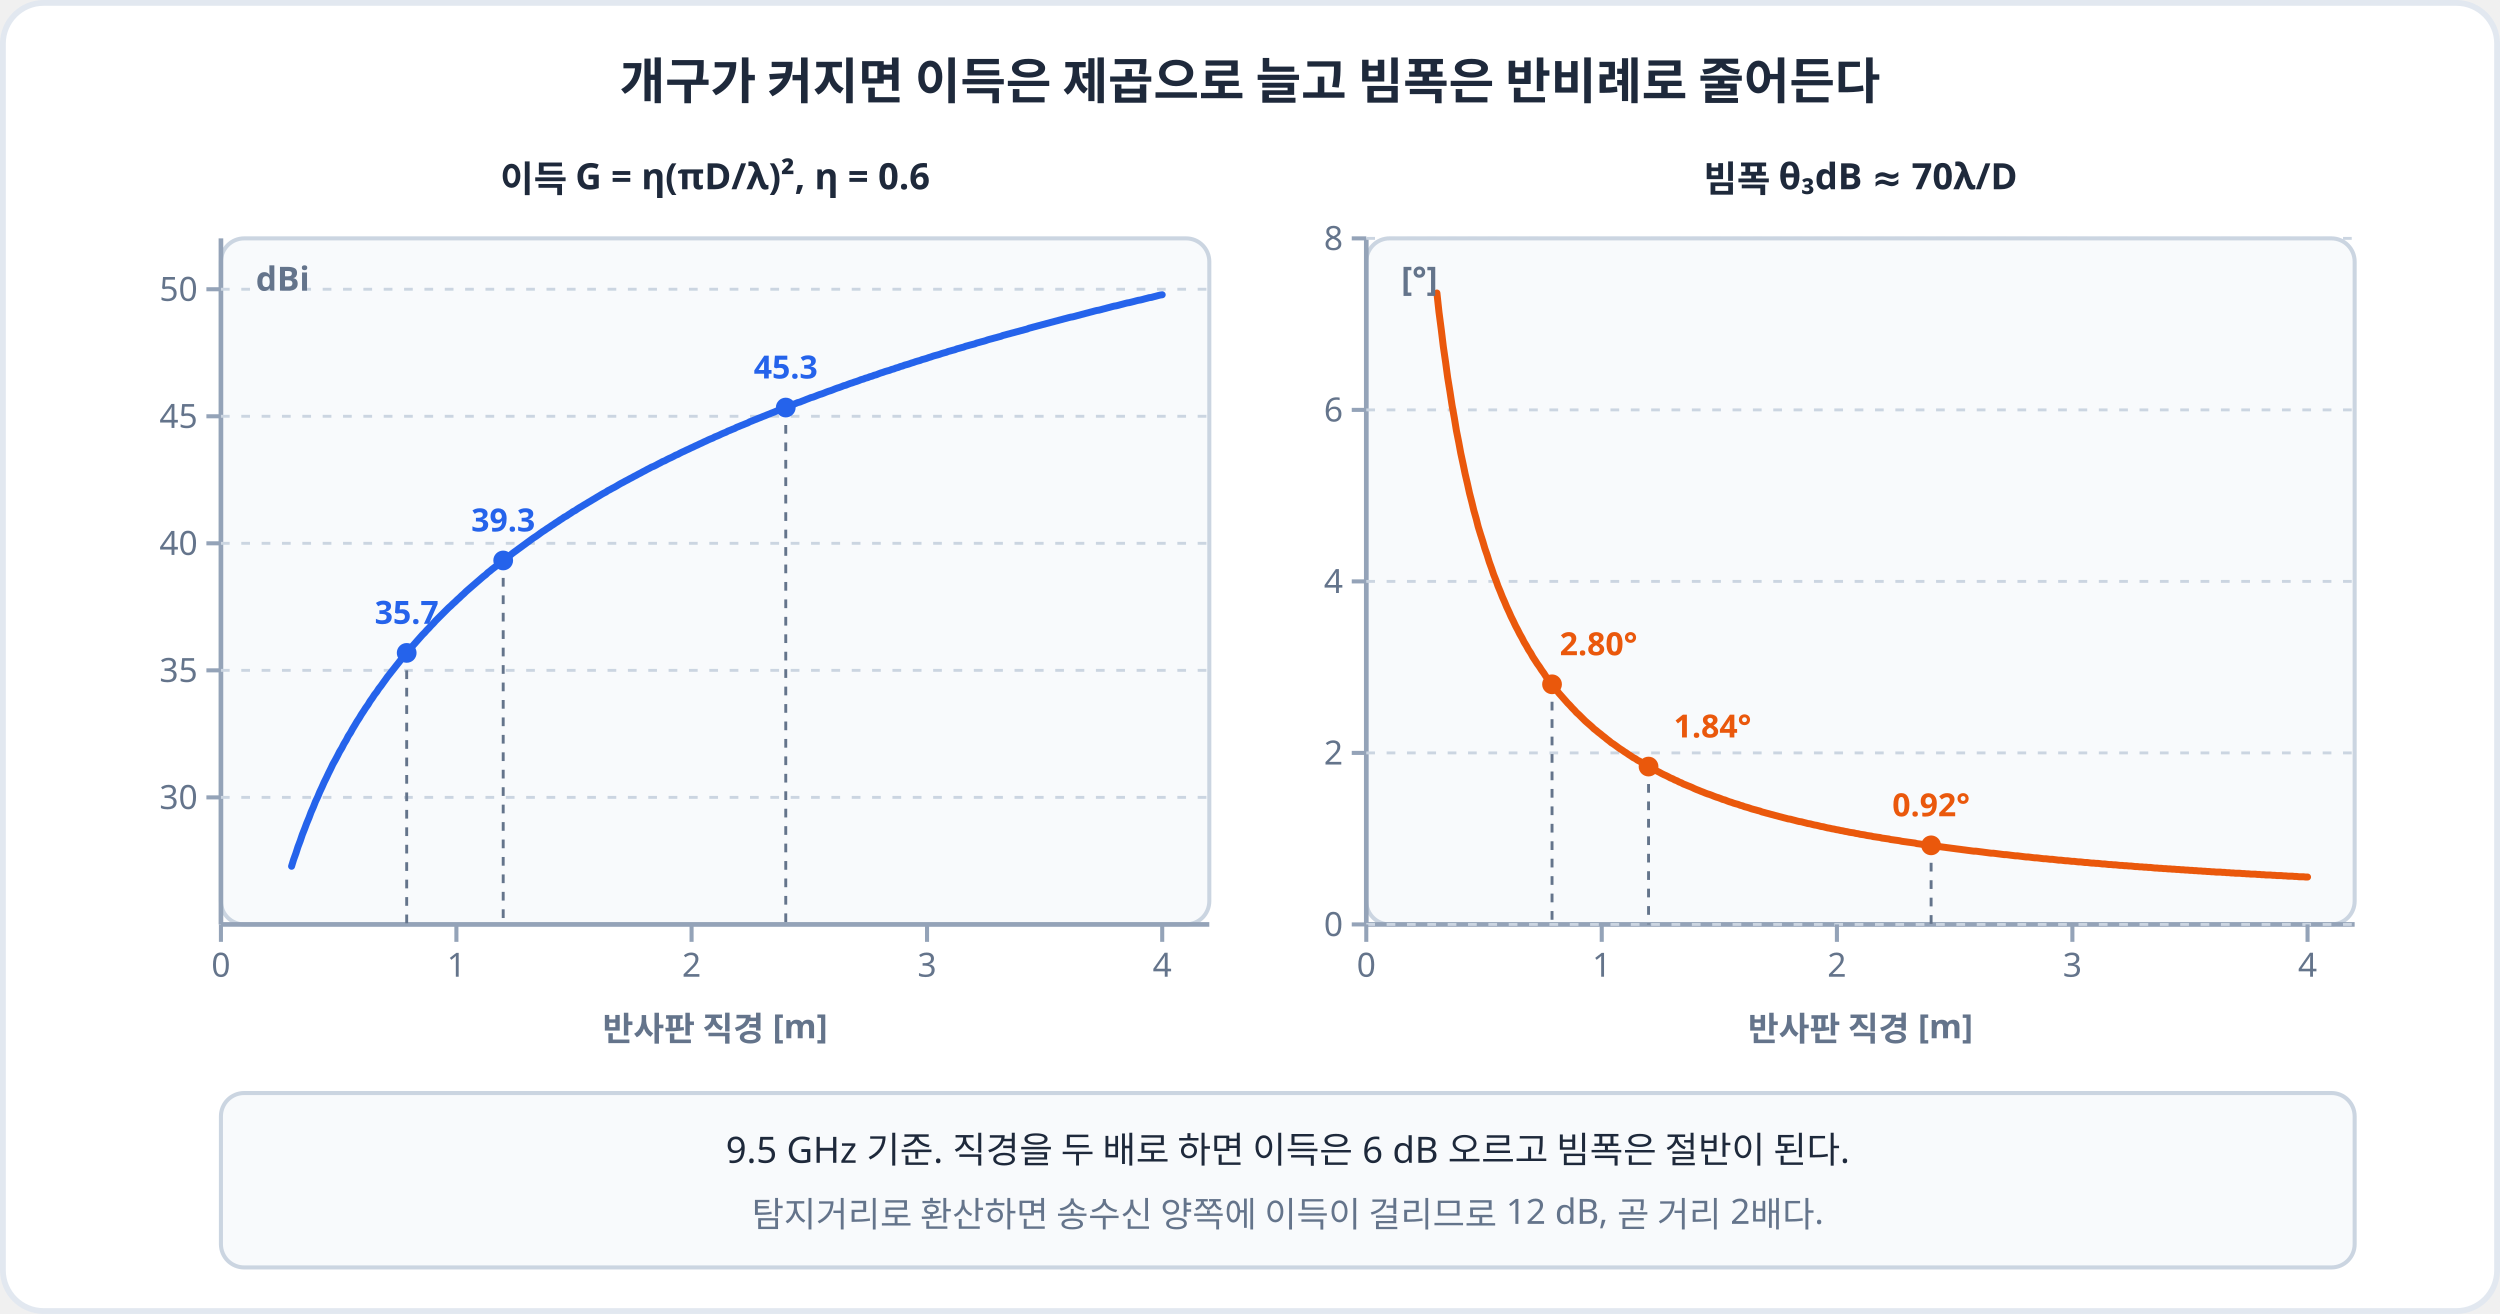
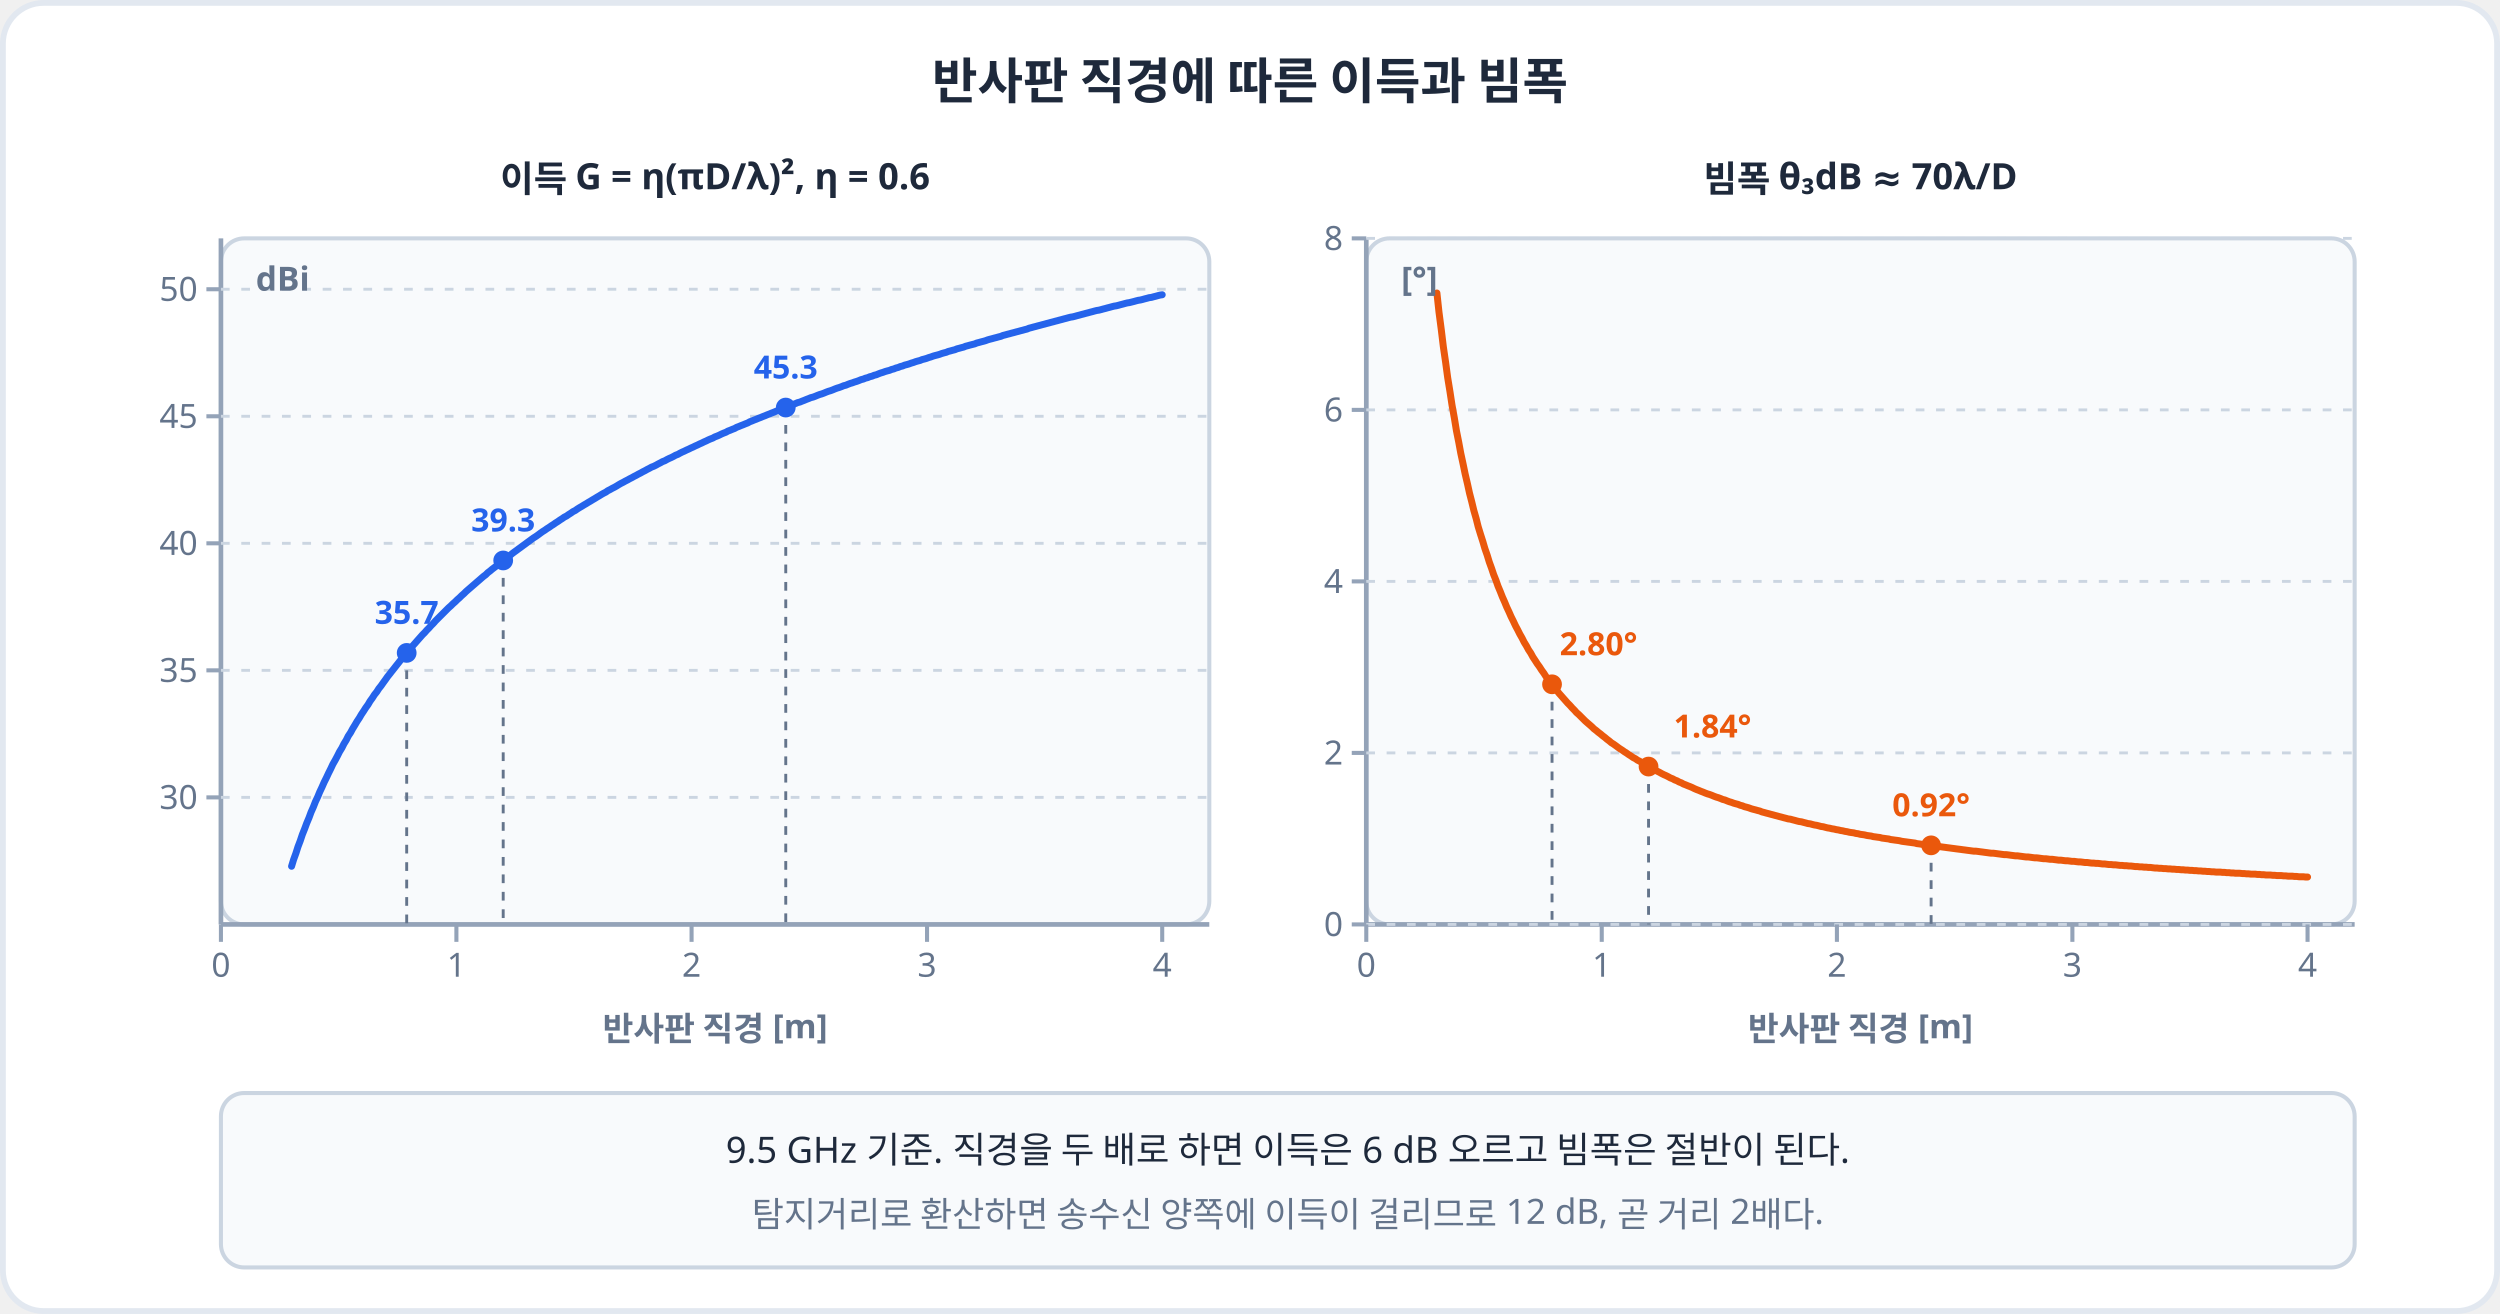
<svg xmlns="http://www.w3.org/2000/svg" viewBox="0 0 860 452" font-family="Segoe UI, Malgun Gothic, Apple SD Gothic Neo, sans-serif">
  <defs>
    <marker id="ar-mute" viewBox="0 0 10 10" refX="8.5" refY="5" markerWidth="6.5" markerHeight="6.5" orient="auto-start-reverse">
      <path d="M0,0 L10,5 L0,10 z" fill="#64748b" />
    </marker>
    <marker id="ar-blue" viewBox="0 0 10 10" refX="8.5" refY="5" markerWidth="6.5" markerHeight="6.5" orient="auto-start-reverse">
      <path d="M0,0 L10,5 L0,10 z" fill="#2563eb" />
    </marker>
    <marker id="ar-orange" viewBox="0 0 10 10" refX="8.5" refY="5" markerWidth="6.5" markerHeight="6.5" orient="auto-start-reverse">
      <path d="M0,0 L10,5 L0,10 z" fill="#ea580c" />
    </marker>
    <marker id="ar-green" viewBox="0 0 10 10" refX="8.5" refY="5" markerWidth="6.5" markerHeight="6.5" orient="auto-start-reverse">
      <path d="M0,0 L10,5 L0,10 z" fill="#16a34a" />
    </marker>
    <marker id="ar-red" viewBox="0 0 10 10" refX="8.5" refY="5" markerWidth="6.5" markerHeight="6.5" orient="auto-start-reverse">
      <path d="M0,0 L10,5 L0,10 z" fill="#dc2626" />
    </marker>
    <marker id="ar-violet" viewBox="0 0 10 10" refX="8.5" refY="5" markerWidth="6.5" markerHeight="6.5" orient="auto-start-reverse">
      <path d="M0,0 L10,5 L0,10 z" fill="#7c3aed" />
    </marker>
    <marker id="ar-axis" viewBox="0 0 10 10" refX="8.5" refY="5" markerWidth="6.5" markerHeight="6.5" orient="auto-start-reverse">
      <path d="M0,0 L10,5 L0,10 z" fill="#94a3b8" />
    </marker>
    <marker id="ar-sky" viewBox="0 0 10 10" refX="8.5" refY="5" markerWidth="6.5" markerHeight="6.5" orient="auto-start-reverse">
      <path d="M0,0 L10,5 L0,10 z" fill="#0284c7" />
    </marker>
  </defs>
  <rect x="1" y="1" width="858" height="450" rx="14" fill="#ffffff" stroke="#e2e8f0" stroke-width="2" />
-   <text x="430.0" y="34.0" font-size="17" fill="#1e293b" text-anchor="middle" font-weight="700">개구가 커지면 이득은 제곱으로 늘고 빔폭은 반비례로 줄어든다</text>
+   <text x="430.0" y="34.0" font-size="17" fill="#1e293b" text-anchor="middle" font-weight="700">반사판 직경에 따른 이득과 빔폭</text>
  <rect x="76.0" y="82.0" width="340.0" height="236.0" rx="8" fill="#f8fafc" stroke="#cbd5e1" stroke-width="1.4" />
  <line x1="76.0" y1="318.0" x2="416.0" y2="318.0" stroke="#94a3b8" stroke-width="1.6" stroke-linecap="butt" />
  <line x1="76.0" y1="318.0" x2="76.0" y2="82.0" stroke="#94a3b8" stroke-width="1.6" stroke-linecap="butt" />
  <line x1="71.0" y1="274.3" x2="76.0" y2="274.3" stroke="#94a3b8" stroke-width="1.4" stroke-linecap="butt" />
  <text x="68.0" y="278.3" font-size="11.5" fill="#64748b" text-anchor="end" font-weight="400">30</text>
  <line x1="76.0" y1="274.3" x2="416.0" y2="274.3" stroke="#cbd5e1" stroke-width="1" stroke-linecap="butt" stroke-dasharray="3 4" />
  <line x1="71.0" y1="230.6" x2="76.0" y2="230.6" stroke="#94a3b8" stroke-width="1.4" stroke-linecap="butt" />
  <text x="68.0" y="234.6" font-size="11.5" fill="#64748b" text-anchor="end" font-weight="400">35</text>
  <line x1="76.0" y1="230.6" x2="416.0" y2="230.6" stroke="#cbd5e1" stroke-width="1" stroke-linecap="butt" stroke-dasharray="3 4" />
  <line x1="71.0" y1="186.9" x2="76.0" y2="186.9" stroke="#94a3b8" stroke-width="1.4" stroke-linecap="butt" />
  <text x="68.0" y="190.9" font-size="11.5" fill="#64748b" text-anchor="end" font-weight="400">40</text>
  <line x1="76.0" y1="186.9" x2="416.0" y2="186.9" stroke="#cbd5e1" stroke-width="1" stroke-linecap="butt" stroke-dasharray="3 4" />
  <line x1="71.0" y1="143.2" x2="76.0" y2="143.2" stroke="#94a3b8" stroke-width="1.4" stroke-linecap="butt" />
  <text x="68.0" y="147.2" font-size="11.5" fill="#64748b" text-anchor="end" font-weight="400">45</text>
  <line x1="76.0" y1="143.2" x2="416.0" y2="143.2" stroke="#cbd5e1" stroke-width="1" stroke-linecap="butt" stroke-dasharray="3 4" />
  <line x1="71.0" y1="99.5" x2="76.0" y2="99.5" stroke="#94a3b8" stroke-width="1.4" stroke-linecap="butt" />
  <text x="68.0" y="103.5" font-size="11.5" fill="#64748b" text-anchor="end" font-weight="400">50</text>
  <line x1="76.0" y1="99.5" x2="416.0" y2="99.5" stroke="#cbd5e1" stroke-width="1" stroke-linecap="butt" stroke-dasharray="3 4" />
  <path d="M100.3,298.0 L101.0,295.7 L101.8,293.5 L102.5,291.3 L103.3,289.2 L104.0,287.1 L104.8,285.1 L105.5,283.2 L106.3,281.3 L107.0,279.4 L107.8,277.6 L108.5,275.8 L109.3,274.1 L110.0,272.4 L110.8,270.7 L111.5,269.1 L112.3,267.5 L113.0,266.0 L113.8,264.4 L114.5,262.9 L115.3,261.5 L116.1,260.0 L116.8,258.6 L117.6,257.3 L118.3,255.9 L119.1,254.6 L119.8,253.2 L120.6,252.0 L121.3,250.7 L122.1,249.4 L122.8,248.2 L123.6,247.0 L124.3,245.8 L125.1,244.6 L125.8,243.5 L126.6,242.4 L127.3,241.2 L128.1,240.1 L128.8,239.0 L129.6,238.0 L130.3,236.9 L131.1,235.9 L131.8,234.9 L132.6,233.8 L133.3,232.8 L134.1,231.8 L134.8,230.9 L135.6,229.9 L136.3,229.0 L137.1,228.0 L137.8,227.1 L138.6,226.2 L139.3,225.3 L140.1,224.4 L140.8,223.5 L141.6,222.6 L142.3,221.8 L143.1,220.9 L143.8,220.1 L144.6,219.2 L145.3,218.4 L146.1,217.6 L146.8,216.8 L147.6,216.0 L148.3,215.2 L149.1,214.4 L149.8,213.6 L150.6,212.8 L151.3,212.1 L152.1,211.3 L152.8,210.6 L153.6,209.8 L154.3,209.1 L155.1,208.4 L155.8,207.7 L156.6,207.0 L157.3,206.3 L158.1,205.6 L158.8,204.9 L159.6,204.2 L160.3,203.5 L161.1,202.8 L161.8,202.2 L162.6,201.5 L163.3,200.9 L164.1,200.2 L164.8,199.6 L165.6,198.9 L166.3,198.3 L167.1,197.7 L167.8,197.0 L168.6,196.4 L169.3,195.8 L170.1,195.2 L170.9,194.6 L171.6,194.0 L172.4,193.4 L173.1,192.8 L173.9,192.2 L174.6,191.6 L175.4,191.1 L176.1,190.5 L176.9,189.9 L177.6,189.4 L178.4,188.8 L179.1,188.3 L179.9,187.7 L180.6,187.2 L181.4,186.6 L182.1,186.1 L182.9,185.5 L183.6,185.0 L184.4,184.5 L185.1,184.0 L185.9,183.4 L186.6,182.9 L187.4,182.4 L188.1,181.9 L188.9,181.4 L189.6,180.9 L190.4,180.4 L191.1,179.9 L191.9,179.4 L192.6,178.9 L193.4,178.4 L194.1,177.9 L194.9,177.5 L195.6,177.0 L196.4,176.5 L197.1,176.0 L197.9,175.6 L198.6,175.1 L199.4,174.6 L200.1,174.2 L200.9,173.7 L201.6,173.3 L202.4,172.8 L203.1,172.4 L203.9,171.9 L204.6,171.5 L205.4,171.0 L206.1,170.6 L206.9,170.1 L207.6,169.7 L208.4,169.3 L209.1,168.8 L209.9,168.4 L210.6,168.0 L211.4,167.6 L212.1,167.2 L212.9,166.7 L213.6,166.3 L214.4,165.9 L215.1,165.5 L215.9,165.1 L216.6,164.7 L217.4,164.3 L218.1,163.9 L218.9,163.5 L219.6,163.1 L220.4,162.7 L221.1,162.3 L221.9,161.9 L222.6,161.5 L223.4,161.1 L224.1,160.7 L224.9,160.4 L225.7,160.0 L226.4,159.6 L227.2,159.2 L227.9,158.8 L228.7,158.5 L229.4,158.1 L230.2,157.7 L230.9,157.4 L231.7,157.0 L232.4,156.6 L233.2,156.3 L233.9,155.9 L234.7,155.5 L235.4,155.2 L236.2,154.8 L236.9,154.5 L237.7,154.1 L238.4,153.8 L239.2,153.4 L239.9,153.1 L240.7,152.7 L241.4,152.4 L242.2,152.0 L242.9,151.7 L243.7,151.3 L244.4,151.0 L245.2,150.7 L245.9,150.3 L246.7,150.0 L247.4,149.7 L248.2,149.3 L248.9,149.0 L249.7,148.7 L250.4,148.3 L251.2,148.0 L251.9,147.7 L252.7,147.4 L253.4,147.0 L254.2,146.7 L254.9,146.4 L255.7,146.1 L256.4,145.8 L257.2,145.5 L257.9,145.1 L258.7,144.8 L259.4,144.5 L260.2,144.2 L260.9,143.9 L261.7,143.6 L262.4,143.3 L263.2,143.0 L263.9,142.7 L264.7,142.4 L265.4,142.1 L266.2,141.8 L266.9,141.5 L267.7,141.2 L268.4,140.9 L269.2,140.6 L269.9,140.3 L270.7,140.0 L271.4,139.7 L272.2,139.4 L272.9,139.1 L273.7,138.8 L274.4,138.5 L275.2,138.3 L275.9,138.0 L276.7,137.7 L277.4,137.4 L278.2,137.1 L278.9,136.8 L279.7,136.6 L280.5,136.3 L281.2,136.0 L282.0,135.7 L282.7,135.5 L283.5,135.2 L284.2,134.9 L285.0,134.6 L285.7,134.4 L286.5,134.1 L287.2,133.8 L288.0,133.5 L288.7,133.3 L289.5,133.0 L290.2,132.7 L291.0,132.5 L291.7,132.2 L292.5,131.9 L293.2,131.7 L294.0,131.4 L294.7,131.2 L295.5,130.9 L296.2,130.6 L297.0,130.4 L297.7,130.1 L298.5,129.9 L299.2,129.6 L300.0,129.4 L300.7,129.1 L301.5,128.9 L302.2,128.6 L303.0,128.3 L303.7,128.1 L304.5,127.8 L305.2,127.6 L306.0,127.4 L306.7,127.1 L307.5,126.9 L308.2,126.6 L309.0,126.4 L309.7,126.1 L310.5,125.9 L311.2,125.6 L312.0,125.4 L312.7,125.2 L313.5,124.9 L314.2,124.7 L315.0,124.4 L315.7,124.2 L316.5,124.0 L317.2,123.7 L318.0,123.5 L318.7,123.3 L319.5,123.0 L320.2,122.8 L321.0,122.5 L321.7,122.3 L322.5,122.1 L323.2,121.9 L324.0,121.6 L324.7,121.4 L325.5,121.2 L326.2,120.9 L327.0,120.7 L327.7,120.5 L328.5,120.3 L329.2,120.0 L330.0,119.8 L330.7,119.6 L331.5,119.4 L332.2,119.1 L333.0,118.9 L333.7,118.7 L334.5,118.5 L335.3,118.3 L336.0,118.0 L336.8,117.8 L337.5,117.6 L338.3,117.4 L339.0,117.2 L339.8,116.9 L340.5,116.7 L341.3,116.5 L342.0,116.3 L342.8,116.1 L343.5,115.9 L344.3,115.7 L345.0,115.4 L345.8,115.2 L346.5,115.0 L347.3,114.8 L348.0,114.6 L348.8,114.4 L349.5,114.2 L350.3,114.0 L351.0,113.8 L351.8,113.6 L352.5,113.4 L353.3,113.2 L354.0,112.9 L354.8,112.7 L355.5,112.5 L356.3,112.3 L357.0,112.1 L357.8,111.9 L358.5,111.7 L359.3,111.5 L360.0,111.3 L360.8,111.1 L361.5,110.9 L362.3,110.7 L363.0,110.5 L363.8,110.3 L364.5,110.1 L365.3,109.9 L366.0,109.7 L366.8,109.5 L367.5,109.3 L368.3,109.1 L369.0,109.0 L369.8,108.8 L370.5,108.6 L371.3,108.4 L372.0,108.2 L372.8,108.0 L373.5,107.8 L374.3,107.6 L375.0,107.4 L375.8,107.2 L376.5,107.0 L377.3,106.8 L378.0,106.7 L378.8,106.5 L379.5,106.3 L380.3,106.1 L381.0,105.9 L381.8,105.7 L382.5,105.5 L383.3,105.3 L384.0,105.2 L384.8,105.0 L385.5,104.8 L386.3,104.6 L387.0,104.4 L387.8,104.2 L388.5,104.1 L389.3,103.9 L390.1,103.7 L390.8,103.5 L391.6,103.3 L392.3,103.2 L393.1,103.0 L393.8,102.8 L394.6,102.6 L395.3,102.4 L396.1,102.3 L396.8,102.1 L397.6,101.9 L398.3,101.7 L399.1,101.5 L399.8,101.4" fill="none" stroke="#2563eb" stroke-width="2.4" stroke-linecap="round" stroke-linejoin="round" />
  <line x1="139.9" y1="224.6" x2="139.9" y2="318.0" stroke="#64748b" stroke-width="1.0" stroke-linecap="butt" stroke-dasharray="3 3" />
  <circle cx="139.9" cy="224.6" r="3.4" fill="#2563eb" />
  <text x="139.9" y="214.6" font-size="11" fill="#2563eb" text-anchor="middle" font-weight="700">35.7</text>
  <line x1="173.1" y1="192.8" x2="173.1" y2="318.0" stroke="#64748b" stroke-width="1.0" stroke-linecap="butt" stroke-dasharray="3 3" />
  <circle cx="173.1" cy="192.8" r="3.4" fill="#2563eb" />
  <text x="173.1" y="182.8" font-size="11" fill="#2563eb" text-anchor="middle" font-weight="700">39.3</text>
  <line x1="270.3" y1="140.2" x2="270.3" y2="318.0" stroke="#64748b" stroke-width="1.0" stroke-linecap="butt" stroke-dasharray="3 3" />
  <circle cx="270.3" cy="140.2" r="3.4" fill="#2563eb" />
  <text x="270.3" y="130.2" font-size="11" fill="#2563eb" text-anchor="middle" font-weight="700">45.3</text>
  <line x1="76.0" y1="318.0" x2="76.0" y2="324.0" stroke="#94a3b8" stroke-width="1.4" stroke-linecap="butt" />
  <text x="76.0" y="336.0" font-size="11.5" fill="#64748b" text-anchor="middle" font-weight="400">0</text>
  <line x1="157.0" y1="318.0" x2="157.0" y2="324.0" stroke="#94a3b8" stroke-width="1.4" stroke-linecap="butt" />
  <text x="157.0" y="336.0" font-size="11.5" fill="#64748b" text-anchor="middle" font-weight="400">1</text>
  <line x1="237.9" y1="318.0" x2="237.9" y2="324.0" stroke="#94a3b8" stroke-width="1.4" stroke-linecap="butt" />
  <text x="237.9" y="336.0" font-size="11.5" fill="#64748b" text-anchor="middle" font-weight="400">2</text>
  <line x1="318.9" y1="318.0" x2="318.9" y2="324.0" stroke="#94a3b8" stroke-width="1.4" stroke-linecap="butt" />
  <text x="318.9" y="336.0" font-size="11.5" fill="#64748b" text-anchor="middle" font-weight="400">3</text>
  <line x1="399.8" y1="318.0" x2="399.8" y2="324.0" stroke="#94a3b8" stroke-width="1.4" stroke-linecap="butt" />
  <text x="399.8" y="336.0" font-size="11.5" fill="#64748b" text-anchor="middle" font-weight="400">4</text>
  <text x="246.0" y="358.0" font-size="11.5" fill="#64748b" text-anchor="middle" font-weight="700">반사판 직경 [m]</text>
  <text x="246.0" y="66.0" font-size="12.5" fill="#1e293b" text-anchor="middle" font-weight="700">이득  G = η(πD/λ)²,  η = 0.6</text>
  <text x="88.0" y="100.0" font-size="11.5" fill="#64748b" text-anchor="start" font-weight="700">dBi</text>
  <rect x="470.0" y="82.0" width="340.0" height="236.0" rx="8" fill="#f8fafc" stroke="#cbd5e1" stroke-width="1.4" />
  <line x1="470.0" y1="318.0" x2="810.0" y2="318.0" stroke="#94a3b8" stroke-width="1.6" stroke-linecap="butt" />
  <line x1="470.0" y1="318.0" x2="470.0" y2="82.0" stroke="#94a3b8" stroke-width="1.6" stroke-linecap="butt" />
  <line x1="465.0" y1="318.0" x2="470.0" y2="318.0" stroke="#94a3b8" stroke-width="1.4" stroke-linecap="butt" />
  <text x="462.0" y="322.0" font-size="11.5" fill="#64748b" text-anchor="end" font-weight="400">0</text>
  <line x1="470.0" y1="318.0" x2="810.0" y2="318.0" stroke="#cbd5e1" stroke-width="1" stroke-linecap="butt" stroke-dasharray="3 4" />
  <line x1="465.0" y1="259.0" x2="470.0" y2="259.0" stroke="#94a3b8" stroke-width="1.4" stroke-linecap="butt" />
  <text x="462.0" y="263.0" font-size="11.5" fill="#64748b" text-anchor="end" font-weight="400">2</text>
  <line x1="470.0" y1="259.0" x2="810.0" y2="259.0" stroke="#cbd5e1" stroke-width="1" stroke-linecap="butt" stroke-dasharray="3 4" />
  <line x1="465.0" y1="200.0" x2="470.0" y2="200.0" stroke="#94a3b8" stroke-width="1.4" stroke-linecap="butt" />
  <text x="462.0" y="204.0" font-size="11.5" fill="#64748b" text-anchor="end" font-weight="400">4</text>
  <line x1="470.0" y1="200.0" x2="810.0" y2="200.0" stroke="#cbd5e1" stroke-width="1" stroke-linecap="butt" stroke-dasharray="3 4" />
  <line x1="465.0" y1="141.0" x2="470.0" y2="141.0" stroke="#94a3b8" stroke-width="1.4" stroke-linecap="butt" />
  <text x="462.0" y="145.0" font-size="11.5" fill="#64748b" text-anchor="end" font-weight="400">6</text>
  <line x1="470.0" y1="141.0" x2="810.0" y2="141.0" stroke="#cbd5e1" stroke-width="1" stroke-linecap="butt" stroke-dasharray="3 4" />
  <line x1="465.0" y1="82.0" x2="470.0" y2="82.0" stroke="#94a3b8" stroke-width="1.4" stroke-linecap="butt" />
  <text x="462.0" y="86.0" font-size="11.5" fill="#64748b" text-anchor="end" font-weight="400">8</text>
  <line x1="470.0" y1="82.0" x2="810.0" y2="82.0" stroke="#cbd5e1" stroke-width="1" stroke-linecap="butt" stroke-dasharray="3 4" />
  <path d="M494.3,100.8 L495.0,107.3 L495.8,113.4 L496.5,119.2 L497.3,124.7 L498.0,129.9 L498.8,134.8 L499.5,139.4 L500.3,143.8 L501.0,148.1 L501.8,152.1 L502.5,155.9 L503.3,159.6 L504.0,163.0 L504.8,166.4 L505.5,169.6 L506.3,172.7 L507.0,175.6 L507.8,178.4 L508.5,181.2 L509.3,183.8 L510.1,186.3 L510.8,188.7 L511.6,191.0 L512.3,193.3 L513.1,195.5 L513.8,197.6 L514.6,199.6 L515.3,201.6 L516.1,203.5 L516.8,205.3 L517.6,207.1 L518.3,208.8 L519.1,210.5 L519.8,212.1 L520.6,213.7 L521.3,215.2 L522.1,216.7 L522.8,218.1 L523.6,219.5 L524.3,220.9 L525.1,222.2 L525.8,223.5 L526.6,224.7 L527.3,226.0 L528.1,227.2 L528.8,228.3 L529.6,229.4 L530.3,230.5 L531.1,231.6 L531.8,232.7 L532.6,233.7 L533.3,234.7 L534.1,235.7 L534.8,236.6 L535.6,237.6 L536.3,238.5 L537.1,239.4 L537.8,240.2 L538.6,241.1 L539.3,241.9 L540.1,242.7 L540.8,243.5 L541.6,244.3 L542.3,245.1 L543.1,245.8 L543.8,246.5 L544.6,247.3 L545.3,248.0 L546.1,248.7 L546.8,249.3 L547.6,250.0 L548.3,250.7 L549.1,251.3 L549.8,251.9 L550.6,252.5 L551.3,253.1 L552.1,253.7 L552.8,254.3 L553.6,254.9 L554.3,255.5 L555.1,256.0 L555.8,256.5 L556.6,257.1 L557.3,257.6 L558.1,258.1 L558.8,258.6 L559.6,259.1 L560.3,259.6 L561.1,260.1 L561.8,260.6 L562.6,261.0 L563.3,261.5 L564.1,261.9 L564.9,262.4 L565.6,262.8 L566.4,263.2 L567.1,263.7 L567.9,264.1 L568.6,264.5 L569.4,264.9 L570.1,265.3 L570.9,265.7 L571.6,266.1 L572.4,266.5 L573.1,266.8 L573.9,267.2 L574.6,267.6 L575.4,267.9 L576.1,268.3 L576.9,268.6 L577.6,269.0 L578.4,269.3 L579.1,269.7 L579.9,270.0 L580.6,270.3 L581.4,270.6 L582.1,270.9 L582.9,271.3 L583.6,271.6 L584.4,271.9 L585.1,272.2 L585.9,272.5 L586.6,272.8 L587.4,273.1 L588.1,273.3 L588.9,273.6 L589.6,273.9 L590.4,274.2 L591.1,274.4 L591.9,274.7 L592.6,275.0 L593.4,275.2 L594.1,275.5 L594.9,275.8 L595.6,276.0 L596.4,276.3 L597.1,276.5 L597.9,276.7 L598.6,277.0 L599.4,277.2 L600.1,277.5 L600.9,277.7 L601.6,277.9 L602.4,278.2 L603.1,278.4 L603.9,278.6 L604.6,278.8 L605.4,279.0 L606.1,279.3 L606.9,279.5 L607.6,279.7 L608.4,279.9 L609.1,280.1 L609.9,280.3 L610.6,280.5 L611.4,280.7 L612.1,280.9 L612.9,281.1 L613.6,281.3 L614.4,281.5 L615.1,281.7 L615.9,281.8 L616.6,282.0 L617.4,282.2 L618.1,282.4 L618.9,282.6 L619.7,282.7 L620.4,282.9 L621.2,283.1 L621.9,283.3 L622.7,283.4 L623.4,283.6 L624.2,283.8 L624.9,283.9 L625.7,284.1 L626.4,284.3 L627.2,284.4 L627.9,284.6 L628.7,284.8 L629.4,284.9 L630.2,285.1 L630.9,285.2 L631.7,285.4 L632.4,285.5 L633.2,285.7 L633.9,285.8 L634.7,286.0 L635.4,286.1 L636.2,286.3 L636.9,286.4 L637.7,286.5 L638.4,286.7 L639.2,286.8 L639.9,287.0 L640.7,287.1 L641.4,287.2 L642.2,287.4 L642.9,287.5 L643.7,287.6 L644.4,287.8 L645.2,287.9 L645.9,288.0 L646.7,288.1 L647.4,288.3 L648.2,288.4 L648.9,288.5 L649.7,288.6 L650.4,288.8 L651.2,288.9 L651.9,289.0 L652.7,289.1 L653.4,289.2 L654.2,289.4 L654.9,289.5 L655.7,289.6 L656.4,289.7 L657.2,289.8 L657.9,289.9 L658.7,290.0 L659.4,290.2 L660.2,290.3 L660.9,290.4 L661.7,290.5 L662.4,290.6 L663.2,290.7 L663.9,290.8 L664.7,290.9 L665.4,291.0 L666.2,291.1 L666.9,291.2 L667.7,291.3 L668.4,291.4 L669.2,291.5 L669.9,291.6 L670.7,291.7 L671.4,291.8 L672.2,291.9 L672.9,292.0 L673.7,292.1 L674.5,292.2 L675.2,292.3 L676.0,292.4 L676.7,292.5 L677.5,292.6 L678.2,292.7 L679.0,292.8 L679.7,292.8 L680.5,292.9 L681.2,293.0 L682.0,293.1 L682.7,293.2 L683.5,293.3 L684.2,293.4 L685.0,293.5 L685.7,293.5 L686.5,293.6 L687.2,293.7 L688.0,293.8 L688.7,293.9 L689.5,294.0 L690.2,294.0 L691.0,294.1 L691.7,294.2 L692.5,294.3 L693.2,294.4 L694.0,294.4 L694.7,294.5 L695.5,294.6 L696.2,294.7 L697.0,294.8 L697.7,294.8 L698.5,294.9 L699.2,295.0 L700.0,295.1 L700.7,295.1 L701.5,295.2 L702.2,295.3 L703.0,295.4 L703.7,295.4 L704.5,295.5 L705.2,295.6 L706.0,295.6 L706.7,295.7 L707.5,295.8 L708.2,295.9 L709.0,295.9 L709.7,296.0 L710.5,296.1 L711.2,296.1 L712.0,296.2 L712.7,296.3 L713.5,296.3 L714.2,296.4 L715.0,296.5 L715.7,296.5 L716.5,296.6 L717.2,296.7 L718.0,296.7 L718.7,296.8 L719.5,296.9 L720.2,296.9 L721.0,297.0 L721.7,297.0 L722.5,297.1 L723.2,297.2 L724.0,297.2 L724.7,297.3 L725.5,297.4 L726.2,297.4 L727.0,297.5 L727.7,297.5 L728.5,297.6 L729.3,297.7 L730.0,297.7 L730.8,297.8 L731.5,297.8 L732.3,297.9 L733.0,297.9 L733.8,298.0 L734.5,298.1 L735.3,298.1 L736.0,298.2 L736.8,298.2 L737.5,298.3 L738.3,298.3 L739.0,298.4 L739.8,298.4 L740.5,298.5 L741.3,298.6 L742.0,298.6 L742.8,298.7 L743.5,298.7 L744.3,298.8 L745.0,298.8 L745.8,298.9 L746.5,298.9 L747.3,299.0 L748.0,299.0 L748.8,299.1 L749.5,299.1 L750.3,299.2 L751.0,299.2 L751.8,299.3 L752.5,299.3 L753.3,299.4 L754.0,299.4 L754.8,299.5 L755.5,299.5 L756.3,299.6 L757.0,299.6 L757.8,299.7 L758.5,299.7 L759.3,299.8 L760.0,299.8 L760.8,299.9 L761.5,299.9 L762.3,300.0 L763.0,300.0 L763.8,300.0 L764.5,300.1 L765.3,300.1 L766.0,300.2 L766.8,300.2 L767.5,300.3 L768.3,300.3 L769.0,300.4 L769.8,300.4 L770.5,300.4 L771.3,300.5 L772.0,300.5 L772.8,300.6 L773.5,300.6 L774.3,300.7 L775.0,300.7 L775.8,300.7 L776.5,300.8 L777.3,300.8 L778.0,300.9 L778.8,300.9 L779.5,301.0 L780.3,301.0 L781.0,301.0 L781.8,301.1 L782.5,301.1 L783.3,301.2 L784.1,301.2 L784.8,301.2 L785.6,301.3 L786.3,301.3 L787.1,301.4 L787.8,301.4 L788.6,301.4 L789.3,301.5 L790.1,301.5 L790.8,301.6 L791.6,301.6 L792.3,301.6 L793.1,301.7 L793.8,301.7" fill="none" stroke="#ea580c" stroke-width="2.4" stroke-linecap="round" stroke-linejoin="round" />
  <line x1="533.9" y1="235.4" x2="533.9" y2="318.0" stroke="#64748b" stroke-width="1.0" stroke-linecap="butt" stroke-dasharray="3 3" />
  <circle cx="533.9" cy="235.4" r="3.4" fill="#ea580c" />
  <text x="549.9" y="225.4" font-size="11" fill="#ea580c" text-anchor="middle" font-weight="700">2.80°</text>
  <line x1="567.1" y1="263.7" x2="567.1" y2="318.0" stroke="#64748b" stroke-width="1.0" stroke-linecap="butt" stroke-dasharray="3 3" />
  <circle cx="567.1" cy="263.7" r="3.4" fill="#ea580c" />
  <text x="589.1" y="253.7" font-size="11" fill="#ea580c" text-anchor="middle" font-weight="700">1.84°</text>
  <line x1="664.3" y1="290.8" x2="664.3" y2="318.0" stroke="#64748b" stroke-width="1.0" stroke-linecap="butt" stroke-dasharray="3 3" />
  <circle cx="664.3" cy="290.8" r="3.4" fill="#ea580c" />
  <text x="664.3" y="280.8" font-size="11" fill="#ea580c" text-anchor="middle" font-weight="700">0.92°</text>
  <line x1="470.0" y1="318.0" x2="470.0" y2="324.0" stroke="#94a3b8" stroke-width="1.4" stroke-linecap="butt" />
  <text x="470.0" y="336.0" font-size="11.5" fill="#64748b" text-anchor="middle" font-weight="400">0</text>
  <line x1="551.0" y1="318.0" x2="551.0" y2="324.0" stroke="#94a3b8" stroke-width="1.4" stroke-linecap="butt" />
  <text x="551.0" y="336.0" font-size="11.5" fill="#64748b" text-anchor="middle" font-weight="400">1</text>
  <line x1="631.9" y1="318.0" x2="631.9" y2="324.0" stroke="#94a3b8" stroke-width="1.4" stroke-linecap="butt" />
  <text x="631.9" y="336.0" font-size="11.5" fill="#64748b" text-anchor="middle" font-weight="400">2</text>
  <line x1="712.9" y1="318.0" x2="712.9" y2="324.0" stroke="#94a3b8" stroke-width="1.4" stroke-linecap="butt" />
  <text x="712.9" y="336.0" font-size="11.5" fill="#64748b" text-anchor="middle" font-weight="400">3</text>
  <line x1="793.8" y1="318.0" x2="793.8" y2="324.0" stroke="#94a3b8" stroke-width="1.4" stroke-linecap="butt" />
  <text x="793.8" y="336.0" font-size="11.5" fill="#64748b" text-anchor="middle" font-weight="400">4</text>
  <text x="640.0" y="358.0" font-size="11.5" fill="#64748b" text-anchor="middle" font-weight="700">반사판 직경 [m]</text>
  <text x="640.0" y="66.0" font-size="12.5" fill="#1e293b" text-anchor="middle" font-weight="700">빔폭  θ₃dB ≈ 70λ/D</text>
  <text x="482.0" y="100.0" font-size="11.5" fill="#64748b" text-anchor="start" font-weight="700">[°]</text>
  <rect x="76.0" y="376.0" width="734.0" height="60.0" rx="8" fill="#f8fafc" stroke="#cbd5e1" stroke-width="1.4" />
  <text x="443.0" y="400.0" font-size="12.5" fill="#1e293b" text-anchor="middle" font-weight="400">9.5 GHz 기준. 직경을 두 배로 하면 이득은 6 dB 오르고 빔폭은 절반이 된다.</text>
  <text x="443.0" y="422.0" font-size="12" fill="#64748b" text-anchor="middle" font-weight="400">탐지거리로 환산하면 송수신 양쪽에 이득이 걸리므로 12 dB, 곧 거리 2배다.</text>
</svg>
